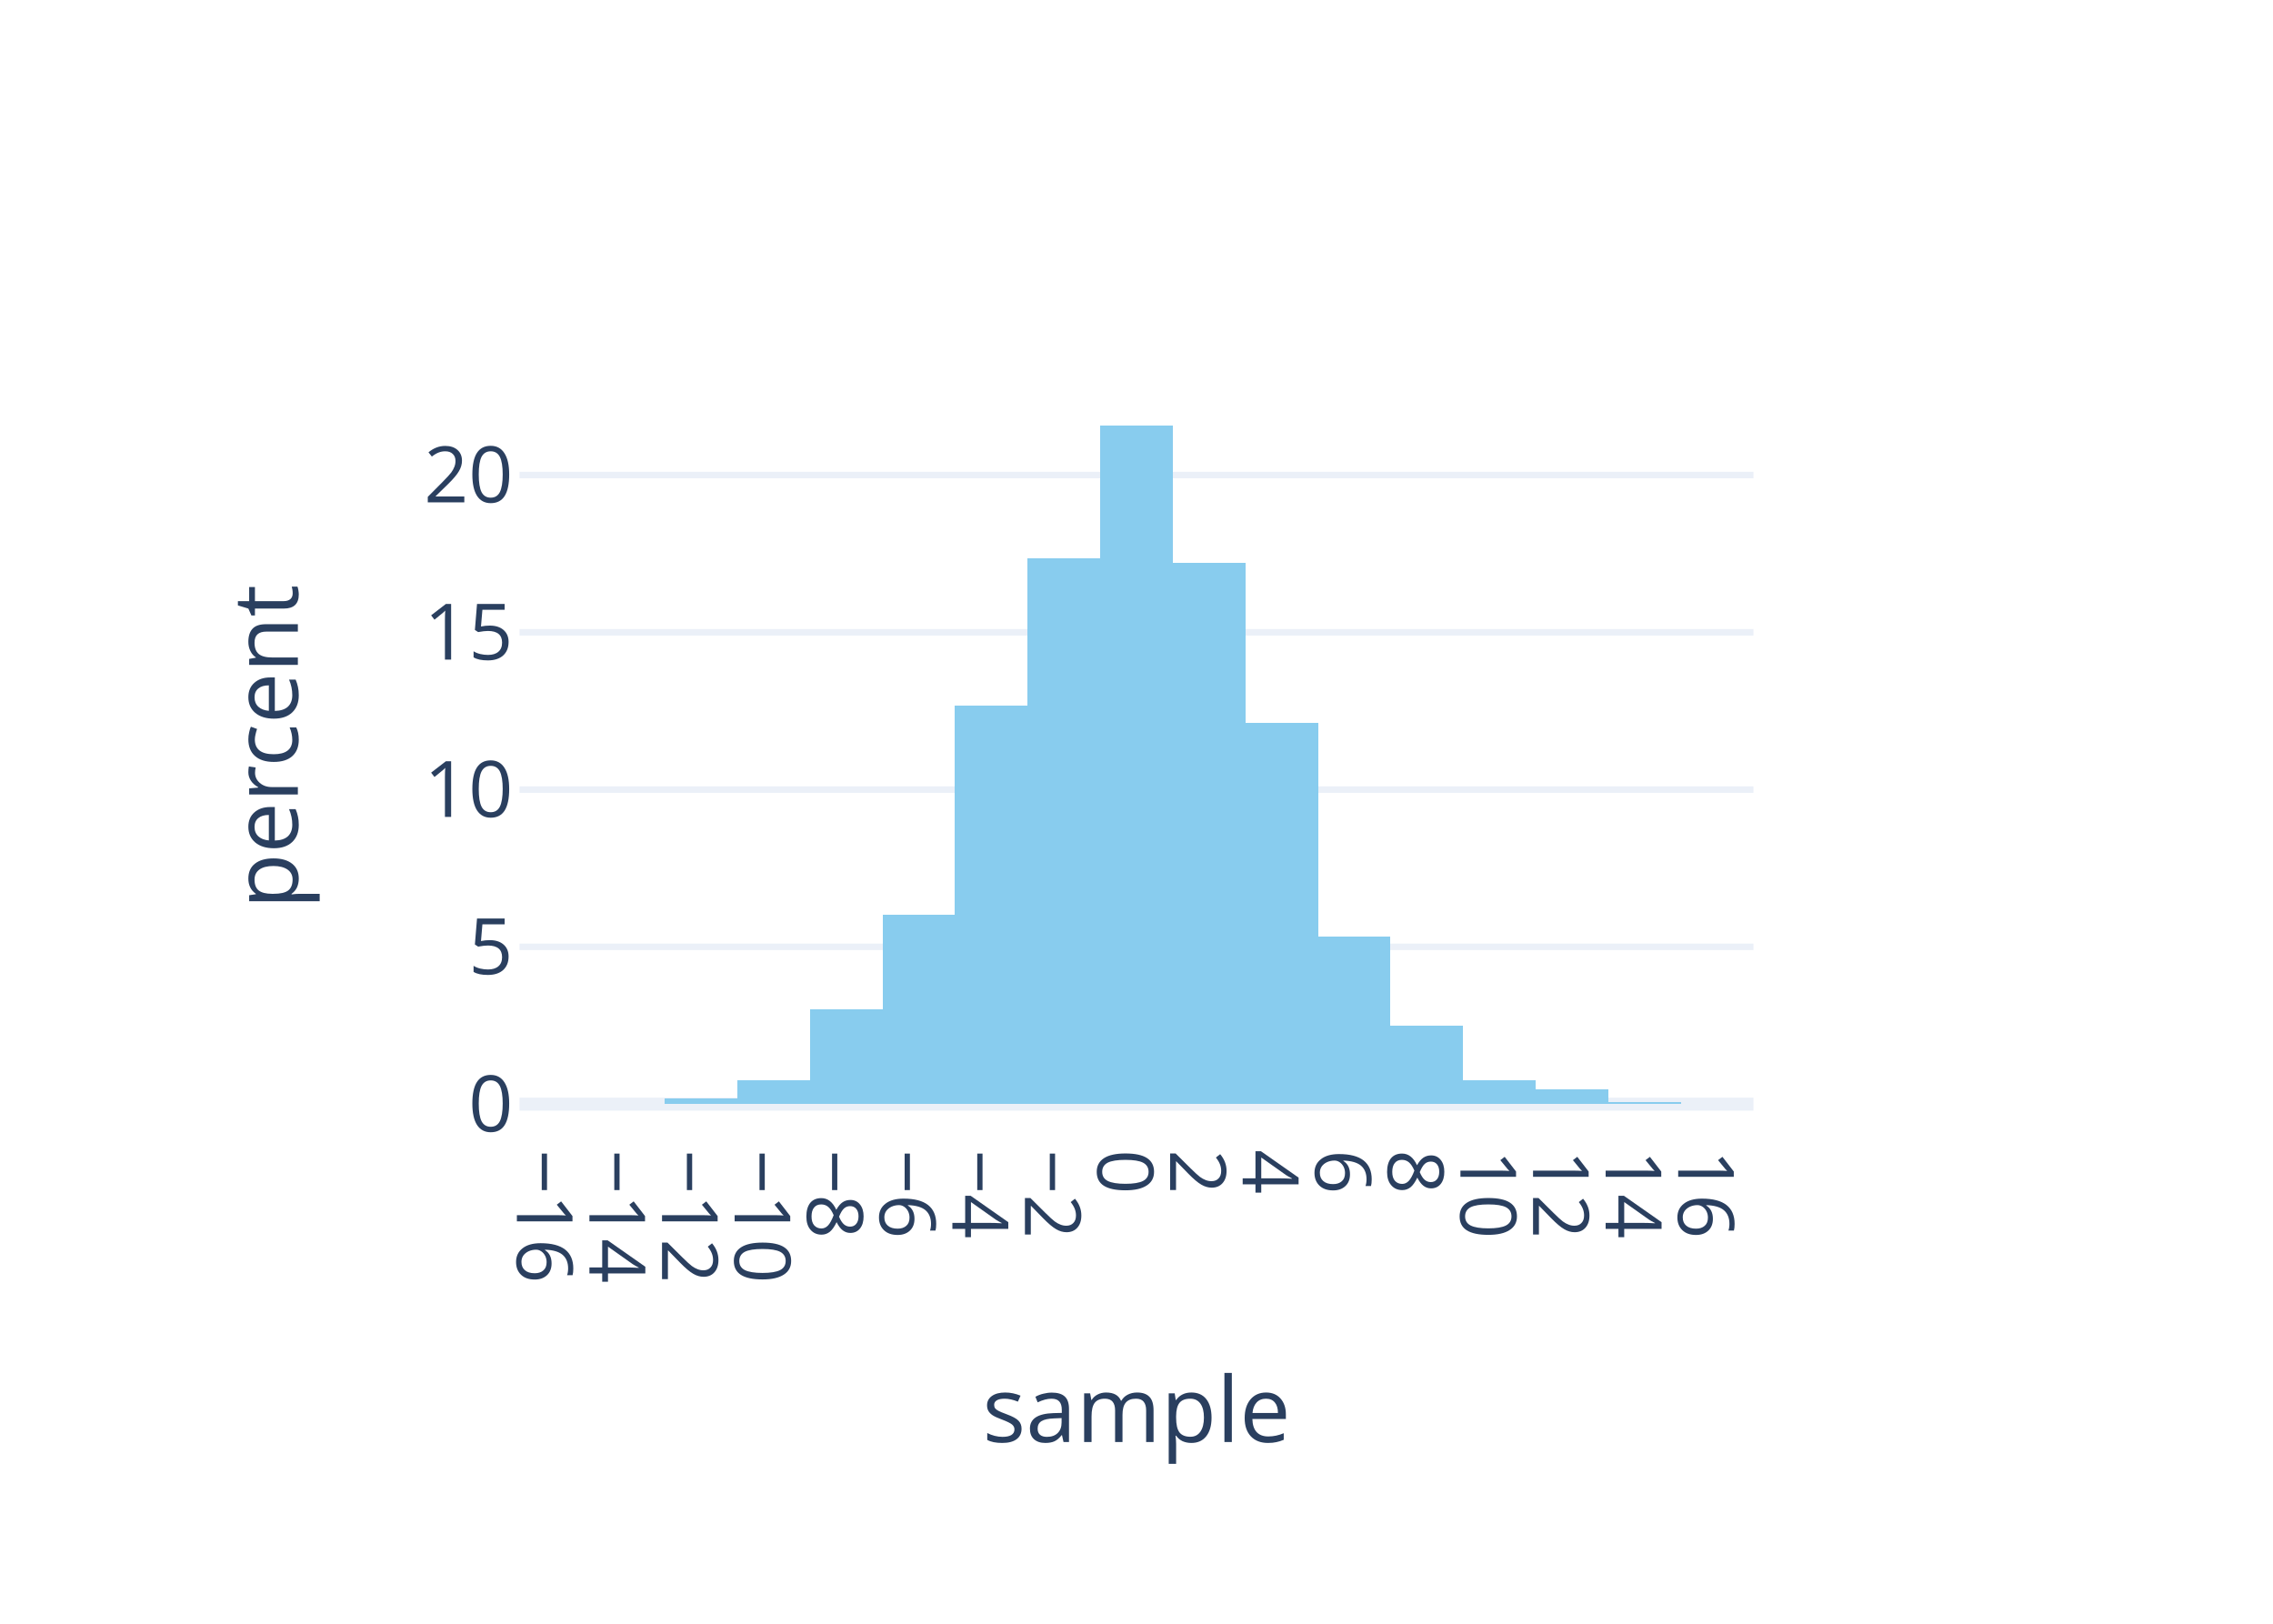
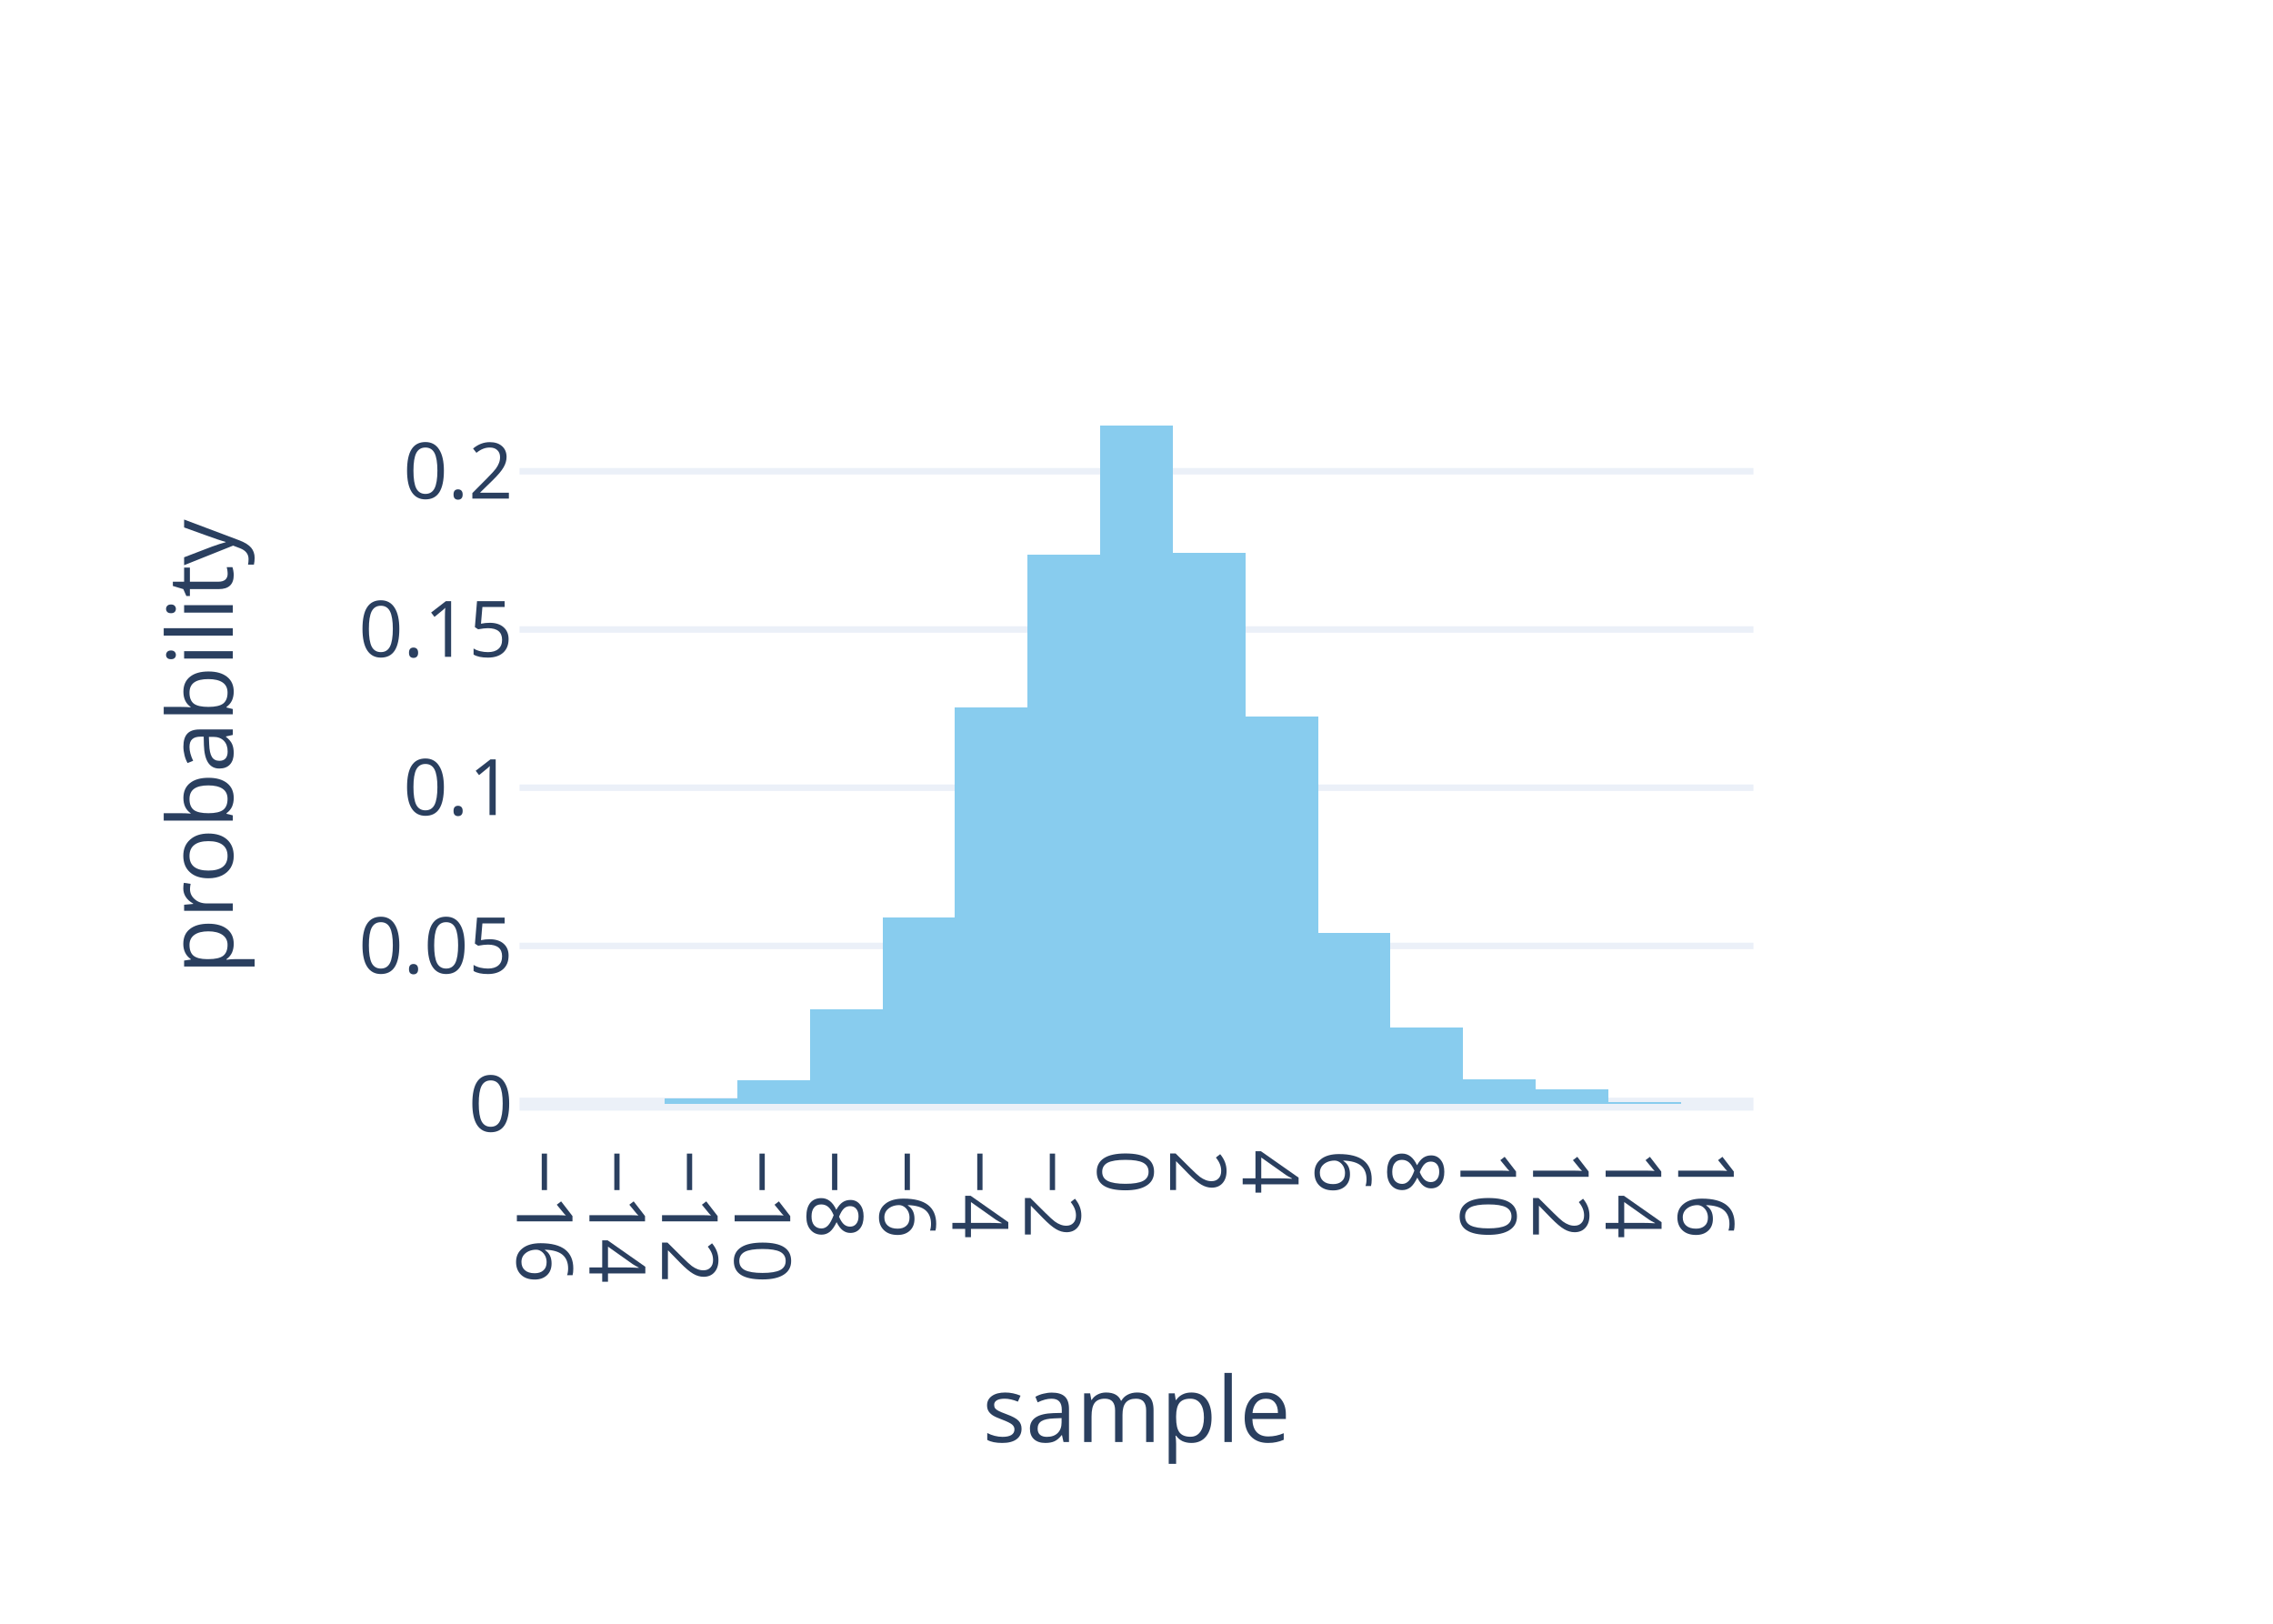
<svg xmlns="http://www.w3.org/2000/svg" class="main-svg" width="350" height="250" style="" viewBox="0 0 350 250">
  <rect x="0" y="0" width="350" height="250" style="fill: rgb(255, 255, 255); fill-opacity: 1;" />
-   <defs id="defs-2952e5">
+   <defs id="defs-f7e0d9">
    <g class="clips">
-       <clipPath id="clip2952e5xyplot" class="plotclip">
+       <clipPath id="clipf7e0d9xyplot" class="plotclip">
        <rect width="190" height="110" />
      </clipPath>
-       <clipPath class="axesclip" id="clip2952e5x">
+       <clipPath class="axesclip" id="clipf7e0d9x">
        <rect x="80" y="0" width="190" height="250" />
      </clipPath>
-       <clipPath class="axesclip" id="clip2952e5y">
+       <clipPath class="axesclip" id="clipf7e0d9y">
        <rect x="0" y="60" width="350" height="110" />
      </clipPath>
-       <clipPath class="axesclip" id="clip2952e5xy">
+       <clipPath class="axesclip" id="clipf7e0d9xy">
        <rect x="80" y="60" width="190" height="110" />
      </clipPath>
    </g>
    <g class="gradients" />
    <g class="patterns" />
  </defs>
  <g class="bglayer" />
  <g class="layer-below">
    <g class="imagelayer" />
    <g class="shapelayer" />
  </g>
  <g class="cartesianlayer">
    <g class="subplot xy">
      <g class="layer-subplot">
        <g class="shapelayer" />
        <g class="imagelayer" />
      </g>
      <g class="minor-gridlayer">
        <g class="x" />
        <g class="y" />
      </g>
      <g class="gridlayer">
        <g class="x" />
        <g class="y">
-           <path class="ygrid crisp" transform="translate(0,145.78)" d="M80,0h190" style="stroke: rgb(235, 240, 248); stroke-opacity: 1; stroke-width: 1px;" />
-           <path class="ygrid crisp" transform="translate(0,121.57)" d="M80,0h190" style="stroke: rgb(235, 240, 248); stroke-opacity: 1; stroke-width: 1px;" />
-           <path class="ygrid crisp" transform="translate(0,97.35)" d="M80,0h190" style="stroke: rgb(235, 240, 248); stroke-opacity: 1; stroke-width: 1px;" />
-           <path class="ygrid crisp" transform="translate(0,73.14)" d="M80,0h190" style="stroke: rgb(235, 240, 248); stroke-opacity: 1; stroke-width: 1px;" />
+           <path class="ygrid crisp" transform="translate(0,145.64)" d="M80,0h190" style="stroke: rgb(235, 240, 248); stroke-opacity: 1; stroke-width: 1px;" />
+           <path class="ygrid crisp" transform="translate(0,121.28)" d="M80,0h190" style="stroke: rgb(235, 240, 248); stroke-opacity: 1; stroke-width: 1px;" />
+           <path class="ygrid crisp" transform="translate(0,96.92)" d="M80,0h190" style="stroke: rgb(235, 240, 248); stroke-opacity: 1; stroke-width: 1px;" />
+           <path class="ygrid crisp" transform="translate(0,72.56)" d="M80,0h190" style="stroke: rgb(235, 240, 248); stroke-opacity: 1; stroke-width: 1px;" />
        </g>
      </g>
      <g class="zerolinelayer">
        <path class="yzl zl crisp" transform="translate(0,170)" d="M80,0h190" style="stroke: rgb(235, 240, 248); stroke-opacity: 1; stroke-width: 2px;" />
      </g>
      <g class="layer-between">
        <g class="shapelayer" />
        <g class="imagelayer" />
      </g>
      <path class="xlines-below" />
      <path class="ylines-below" />
      <g class="overlines-below" />
      <g class="xaxislayer-below" />
      <g class="yaxislayer-below" />
      <g class="overaxes-below" />
      <g class="overplot">
-         <g class="xy" transform="translate(80,60)" clip-path="url(#clip2952e5xyplot)">
+         <g class="xy" transform="translate(80,60)" clip-path="url(#clipf7e0d9xyplot)">
          <g class="barlayer mlayer">
            <g class="trace bars" shape-rendering="crispEdges" style="opacity: 1;">
              <g class="points">
                <g class="point">
                  <path d="M0,110V109.98H11.18V110Z" style="vector-effect: none; opacity: 1; stroke-width: 0px; fill: rgb(136, 204, 238); fill-opacity: 1;" />
                </g>
                <g class="point">
-                   <path d="M11.18,110V109.96H22.35V110Z" style="vector-effect: none; opacity: 1; stroke-width: 0px; fill: rgb(136, 204, 238); fill-opacity: 1;" />
-                 </g>
-                 <g class="point">
-                   <path d="M22.35,110V109.08H33.53V110Z" style="vector-effect: none; opacity: 1; stroke-width: 0px; fill: rgb(136, 204, 238); fill-opacity: 1;" />
-                 </g>
-                 <g class="point">
-                   <path d="M33.53,110V106.29H44.71V110Z" style="vector-effect: none; opacity: 1; stroke-width: 0px; fill: rgb(136, 204, 238); fill-opacity: 1;" />
-                 </g>
-                 <g class="point">
-                   <path d="M44.71,110V95.47H55.88V110Z" style="vector-effect: none; opacity: 1; stroke-width: 0px; fill: rgb(136, 204, 238); fill-opacity: 1;" />
-                 </g>
-                 <g class="point">
-                   <path d="M55.88,110V80.89H67.06V110Z" style="vector-effect: none; opacity: 1; stroke-width: 0px; fill: rgb(136, 204, 238); fill-opacity: 1;" />
-                 </g>
-                 <g class="point">
-                   <path d="M67.06,110V48.71H78.24V110Z" style="vector-effect: none; opacity: 1; stroke-width: 0px; fill: rgb(136, 204, 238); fill-opacity: 1;" />
-                 </g>
-                 <g class="point">
-                   <path d="M78.24,110V25.98H89.41V110Z" style="vector-effect: none; opacity: 1; stroke-width: 0px; fill: rgb(136, 204, 238); fill-opacity: 1;" />
+                   <path d="M11.18,110V109.93H22.35V110Z" style="vector-effect: none; opacity: 1; stroke-width: 0px; fill: rgb(136, 204, 238); fill-opacity: 1;" />
+                 </g>
+                 <g class="point">
+                   <path d="M22.35,110V109.07H33.53V110Z" style="vector-effect: none; opacity: 1; stroke-width: 0px; fill: rgb(136, 204, 238); fill-opacity: 1;" />
+                 </g>
+                 <g class="point">
+                   <path d="M33.53,110V106.28H44.71V110Z" style="vector-effect: none; opacity: 1; stroke-width: 0px; fill: rgb(136, 204, 238); fill-opacity: 1;" />
+                 </g>
+                 <g class="point">
+                   <path d="M44.71,110V95.38H55.88V110Z" style="vector-effect: none; opacity: 1; stroke-width: 0px; fill: rgb(136, 204, 238); fill-opacity: 1;" />
+                 </g>
+                 <g class="point">
+                   <path d="M55.88,110V81.29H67.06V110Z" style="vector-effect: none; opacity: 1; stroke-width: 0px; fill: rgb(136, 204, 238); fill-opacity: 1;" />
+                 </g>
+                 <g class="point">
+                   <path d="M67.06,110V48.96H78.24V110Z" style="vector-effect: none; opacity: 1; stroke-width: 0px; fill: rgb(136, 204, 238); fill-opacity: 1;" />
+                 </g>
+                 <g class="point">
+                   <path d="M78.24,110V25.39H89.41V110Z" style="vector-effect: none; opacity: 1; stroke-width: 0px; fill: rgb(136, 204, 238); fill-opacity: 1;" />
                </g>
                <g class="point">
                  <path d="M89.41,110V5.5H100.59V110Z" style="vector-effect: none; opacity: 1; stroke-width: 0px; fill: rgb(136, 204, 238); fill-opacity: 1;" />
                </g>
                <g class="point">
-                   <path d="M100.59,110V26.66H111.76V110Z" style="vector-effect: none; opacity: 1; stroke-width: 0px; fill: rgb(136, 204, 238); fill-opacity: 1;" />
-                 </g>
-                 <g class="point">
-                   <path d="M111.76,110V51.27H122.94V110Z" style="vector-effect: none; opacity: 1; stroke-width: 0px; fill: rgb(136, 204, 238); fill-opacity: 1;" />
-                 </g>
-                 <g class="point">
-                   <path d="M122.94,110V84.26H134.12V110Z" style="vector-effect: none; opacity: 1; stroke-width: 0px; fill: rgb(136, 204, 238); fill-opacity: 1;" />
-                 </g>
-                 <g class="point">
-                   <path d="M134.12,110V97.97H145.29V110Z" style="vector-effect: none; opacity: 1; stroke-width: 0px; fill: rgb(136, 204, 238); fill-opacity: 1;" />
-                 </g>
-                 <g class="point">
-                   <path d="M145.29,110V106.38H156.47V110Z" style="vector-effect: none; opacity: 1; stroke-width: 0px; fill: rgb(136, 204, 238); fill-opacity: 1;" />
-                 </g>
-                 <g class="point">
-                   <path d="M156.47,110V107.67H167.65V110Z" style="vector-effect: none; opacity: 1; stroke-width: 0px; fill: rgb(136, 204, 238); fill-opacity: 1;" />
-                 </g>
-                 <g class="point">
-                   <path d="M167.65,110V109.72H178.82V110Z" style="vector-effect: none; opacity: 1; stroke-width: 0px; fill: rgb(136, 204, 238); fill-opacity: 1;" />
-                 </g>
-                 <g class="point">
-                   <path d="M178.82,110V109.92H190V110Z" style="vector-effect: none; opacity: 1; stroke-width: 0px; fill: rgb(136, 204, 238); fill-opacity: 1;" />
+                   <path d="M100.59,110V25.1H111.76V110Z" style="vector-effect: none; opacity: 1; stroke-width: 0px; fill: rgb(136, 204, 238); fill-opacity: 1;" />
+                 </g>
+                 <g class="point">
+                   <path d="M111.76,110V50.31H122.94V110Z" style="vector-effect: none; opacity: 1; stroke-width: 0px; fill: rgb(136, 204, 238); fill-opacity: 1;" />
+                 </g>
+                 <g class="point">
+                   <path d="M122.94,110V83.71H134.12V110Z" style="vector-effect: none; opacity: 1; stroke-width: 0px; fill: rgb(136, 204, 238); fill-opacity: 1;" />
+                 </g>
+                 <g class="point">
+                   <path d="M134.12,110V98.23H145.29V110Z" style="vector-effect: none; opacity: 1; stroke-width: 0px; fill: rgb(136, 204, 238); fill-opacity: 1;" />
+                 </g>
+                 <g class="point">
+                   <path d="M145.29,110V106.24H156.47V110Z" style="vector-effect: none; opacity: 1; stroke-width: 0px; fill: rgb(136, 204, 238); fill-opacity: 1;" />
+                 </g>
+                 <g class="point">
+                   <path d="M156.47,110V107.77H167.65V110Z" style="vector-effect: none; opacity: 1; stroke-width: 0px; fill: rgb(136, 204, 238); fill-opacity: 1;" />
+                 </g>
+                 <g class="point">
+                   <path d="M167.65,110V109.74H178.82V110Z" style="vector-effect: none; opacity: 1; stroke-width: 0px; fill: rgb(136, 204, 238); fill-opacity: 1;" />
+                 </g>
+                 <g class="point">
+                   <path d="M178.82,110V109.91H190V110Z" style="vector-effect: none; opacity: 1; stroke-width: 0px; fill: rgb(136, 204, 238); fill-opacity: 1;" />
                </g>
              </g>
            </g>
          </g>
        </g>
      </g>
      <g class="zerolinelayer-above" />
      <path class="xlines-above crisp" d="M0,0" style="fill: none;" />
      <path class="ylines-above crisp" d="M0,0" style="fill: none;" />
      <g class="overlines-above" />
      <g class="xaxislayer-above">
        <g class="xtick">
          <text text-anchor="start" x="0" y="183" transform="translate(85.59,0) rotate(90,0,177)" style="font-family: 'Open Sans', verdana, arial, sans-serif; font-size: 12px; fill: rgb(42, 63, 95); fill-opacity: 1; white-space: pre;">−16</text>
        </g>
        <g class="xtick">
          <text text-anchor="start" x="0" y="183" style="font-family: 'Open Sans', verdana, arial, sans-serif; font-size: 12px; fill: rgb(42, 63, 95); fill-opacity: 1; white-space: pre;" transform="translate(96.76,0) rotate(90,0,177)">−14</text>
        </g>
        <g class="xtick">
          <text text-anchor="start" x="0" y="183" style="font-family: 'Open Sans', verdana, arial, sans-serif; font-size: 12px; fill: rgb(42, 63, 95); fill-opacity: 1; white-space: pre;" transform="translate(107.94,0) rotate(90,0,177)">−12</text>
        </g>
        <g class="xtick">
          <text text-anchor="start" x="0" y="183" style="font-family: 'Open Sans', verdana, arial, sans-serif; font-size: 12px; fill: rgb(42, 63, 95); fill-opacity: 1; white-space: pre;" transform="translate(119.12,0) rotate(90,0,177)">−10</text>
        </g>
        <g class="xtick">
          <text text-anchor="start" x="0" y="183" style="font-family: 'Open Sans', verdana, arial, sans-serif; font-size: 12px; fill: rgb(42, 63, 95); fill-opacity: 1; white-space: pre;" transform="translate(130.29,0) rotate(90,0,177)">−8</text>
        </g>
        <g class="xtick">
          <text text-anchor="start" x="0" y="183" style="font-family: 'Open Sans', verdana, arial, sans-serif; font-size: 12px; fill: rgb(42, 63, 95); fill-opacity: 1; white-space: pre;" transform="translate(141.47,0) rotate(90,0,177)">−6</text>
        </g>
        <g class="xtick">
          <text text-anchor="start" x="0" y="183" style="font-family: 'Open Sans', verdana, arial, sans-serif; font-size: 12px; fill: rgb(42, 63, 95); fill-opacity: 1; white-space: pre;" transform="translate(152.65,0) rotate(90,0,177)">−4</text>
        </g>
        <g class="xtick">
          <text text-anchor="start" x="0" y="183" style="font-family: 'Open Sans', verdana, arial, sans-serif; font-size: 12px; fill: rgb(42, 63, 95); fill-opacity: 1; white-space: pre;" transform="translate(163.82,0) rotate(90,0,177)">−2</text>
        </g>
        <g class="xtick">
          <text text-anchor="start" x="0" y="183" style="font-family: 'Open Sans', verdana, arial, sans-serif; font-size: 12px; fill: rgb(42, 63, 95); fill-opacity: 1; white-space: pre;" transform="translate(175,0) rotate(90,0,177)">0</text>
        </g>
        <g class="xtick">
          <text text-anchor="start" x="0" y="183" style="font-family: 'Open Sans', verdana, arial, sans-serif; font-size: 12px; fill: rgb(42, 63, 95); fill-opacity: 1; white-space: pre;" transform="translate(186.18,0) rotate(90,0,177)">2</text>
        </g>
        <g class="xtick">
          <text text-anchor="start" x="0" y="183" style="font-family: 'Open Sans', verdana, arial, sans-serif; font-size: 12px; fill: rgb(42, 63, 95); fill-opacity: 1; white-space: pre;" transform="translate(197.35,0) rotate(90,0,177)">4</text>
        </g>
        <g class="xtick">
          <text text-anchor="start" x="0" y="183" style="font-family: 'Open Sans', verdana, arial, sans-serif; font-size: 12px; fill: rgb(42, 63, 95); fill-opacity: 1; white-space: pre;" transform="translate(208.53,0) rotate(90,0,177)">6</text>
        </g>
        <g class="xtick">
          <text text-anchor="start" x="0" y="183" style="font-family: 'Open Sans', verdana, arial, sans-serif; font-size: 12px; fill: rgb(42, 63, 95); fill-opacity: 1; white-space: pre;" transform="translate(219.71,0) rotate(90,0,177)">8</text>
        </g>
        <g class="xtick">
          <text text-anchor="start" x="0" y="183" style="font-family: 'Open Sans', verdana, arial, sans-serif; font-size: 12px; fill: rgb(42, 63, 95); fill-opacity: 1; white-space: pre;" transform="translate(230.88,0) rotate(90,0,177)">10</text>
        </g>
        <g class="xtick">
          <text text-anchor="start" x="0" y="183" style="font-family: 'Open Sans', verdana, arial, sans-serif; font-size: 12px; fill: rgb(42, 63, 95); fill-opacity: 1; white-space: pre;" transform="translate(242.06,0) rotate(90,0,177)">12</text>
        </g>
        <g class="xtick">
          <text text-anchor="start" x="0" y="183" style="font-family: 'Open Sans', verdana, arial, sans-serif; font-size: 12px; fill: rgb(42, 63, 95); fill-opacity: 1; white-space: pre;" transform="translate(253.24,0) rotate(90,0,177)">14</text>
        </g>
        <g class="xtick">
          <text text-anchor="start" x="0" y="183" style="font-family: 'Open Sans', verdana, arial, sans-serif; font-size: 12px; fill: rgb(42, 63, 95); fill-opacity: 1; white-space: pre;" transform="translate(264.41,0) rotate(90,0,177)">16</text>
        </g>
      </g>
      <g class="yaxislayer-above">
        <g class="ytick">
          <text text-anchor="end" x="79" y="4.2" transform="translate(0,170)" style="font-family: 'Open Sans', verdana, arial, sans-serif; font-size: 12px; fill: rgb(42, 63, 95); fill-opacity: 1; white-space: pre;">0</text>
        </g>
        <g class="ytick">
-           <text text-anchor="end" x="79" y="4.2" style="font-family: 'Open Sans', verdana, arial, sans-serif; font-size: 12px; fill: rgb(42, 63, 95); fill-opacity: 1; white-space: pre;" transform="translate(0,145.78)">5</text>
-         </g>
-         <g class="ytick">
-           <text text-anchor="end" x="79" y="4.2" style="font-family: 'Open Sans', verdana, arial, sans-serif; font-size: 12px; fill: rgb(42, 63, 95); fill-opacity: 1; white-space: pre;" transform="translate(0,121.57)">10</text>
-         </g>
-         <g class="ytick">
-           <text text-anchor="end" x="79" y="4.2" style="font-family: 'Open Sans', verdana, arial, sans-serif; font-size: 12px; fill: rgb(42, 63, 95); fill-opacity: 1; white-space: pre;" transform="translate(0,97.35)">15</text>
-         </g>
-         <g class="ytick">
-           <text text-anchor="end" x="79" y="4.2" style="font-family: 'Open Sans', verdana, arial, sans-serif; font-size: 12px; fill: rgb(42, 63, 95); fill-opacity: 1; white-space: pre;" transform="translate(0,73.14)">20</text>
+           <text text-anchor="end" x="79" y="4.2" style="font-family: 'Open Sans', verdana, arial, sans-serif; font-size: 12px; fill: rgb(42, 63, 95); fill-opacity: 1; white-space: pre;" transform="translate(0,145.64)">0.05</text>
+         </g>
+         <g class="ytick">
+           <text text-anchor="end" x="79" y="4.2" style="font-family: 'Open Sans', verdana, arial, sans-serif; font-size: 12px; fill: rgb(42, 63, 95); fill-opacity: 1; white-space: pre;" transform="translate(0,121.28)">0.1</text>
+         </g>
+         <g class="ytick">
+           <text text-anchor="end" x="79" y="4.2" style="font-family: 'Open Sans', verdana, arial, sans-serif; font-size: 12px; fill: rgb(42, 63, 95); fill-opacity: 1; white-space: pre;" transform="translate(0,96.92)">0.15</text>
+         </g>
+         <g class="ytick">
+           <text text-anchor="end" x="79" y="4.2" style="font-family: 'Open Sans', verdana, arial, sans-serif; font-size: 12px; fill: rgb(42, 63, 95); fill-opacity: 1; white-space: pre;" transform="translate(0,72.56)">0.2</text>
        </g>
      </g>
      <g class="overaxes-above" />
    </g>
  </g>
  <g class="polarlayer" />
  <g class="smithlayer" />
  <g class="ternarylayer" />
  <g class="geolayer" />
  <g class="funnelarealayer" />
  <g class="pielayer" />
  <g class="iciclelayer" />
  <g class="treemaplayer" />
  <g class="sunburstlayer" />
  <g class="glimages" />
-   <defs id="topdefs-2952e5">
+   <defs id="topdefs-f7e0d9">
    <g class="clips" />
  </defs>
  <g class="layer-above">
    <g class="imagelayer" />
    <g class="shapelayer" />
  </g>
  <g class="infolayer">
    <g class="g-gtitle" />
    <g class="g-xtitle">
      <text class="xtitle" x="175" y="222.023" text-anchor="middle" style="opacity: 1; font-family: 'Open Sans', verdana, arial, sans-serif; font-size: 14px; fill: rgb(42, 63, 95); fill-opacity: 1; white-space: pre;">sample</text>
    </g>
    <g class="g-ytitle">
-       <text class="ytitle" transform="rotate(-90,45.86563,115)" x="45.866" y="115" text-anchor="middle" style="opacity: 1; font-family: 'Open Sans', verdana, arial, sans-serif; font-size: 14px; fill: rgb(42, 63, 95); fill-opacity: 1; white-space: pre;">percent</text>
+       <text class="ytitle" transform="rotate(-90,35.85,115)" x="35.85" y="115" text-anchor="middle" style="opacity: 1; font-family: 'Open Sans', verdana, arial, sans-serif; font-size: 14px; fill: rgb(42, 63, 95); fill-opacity: 1; white-space: pre;">probability</text>
    </g>
  </g>
</svg>
